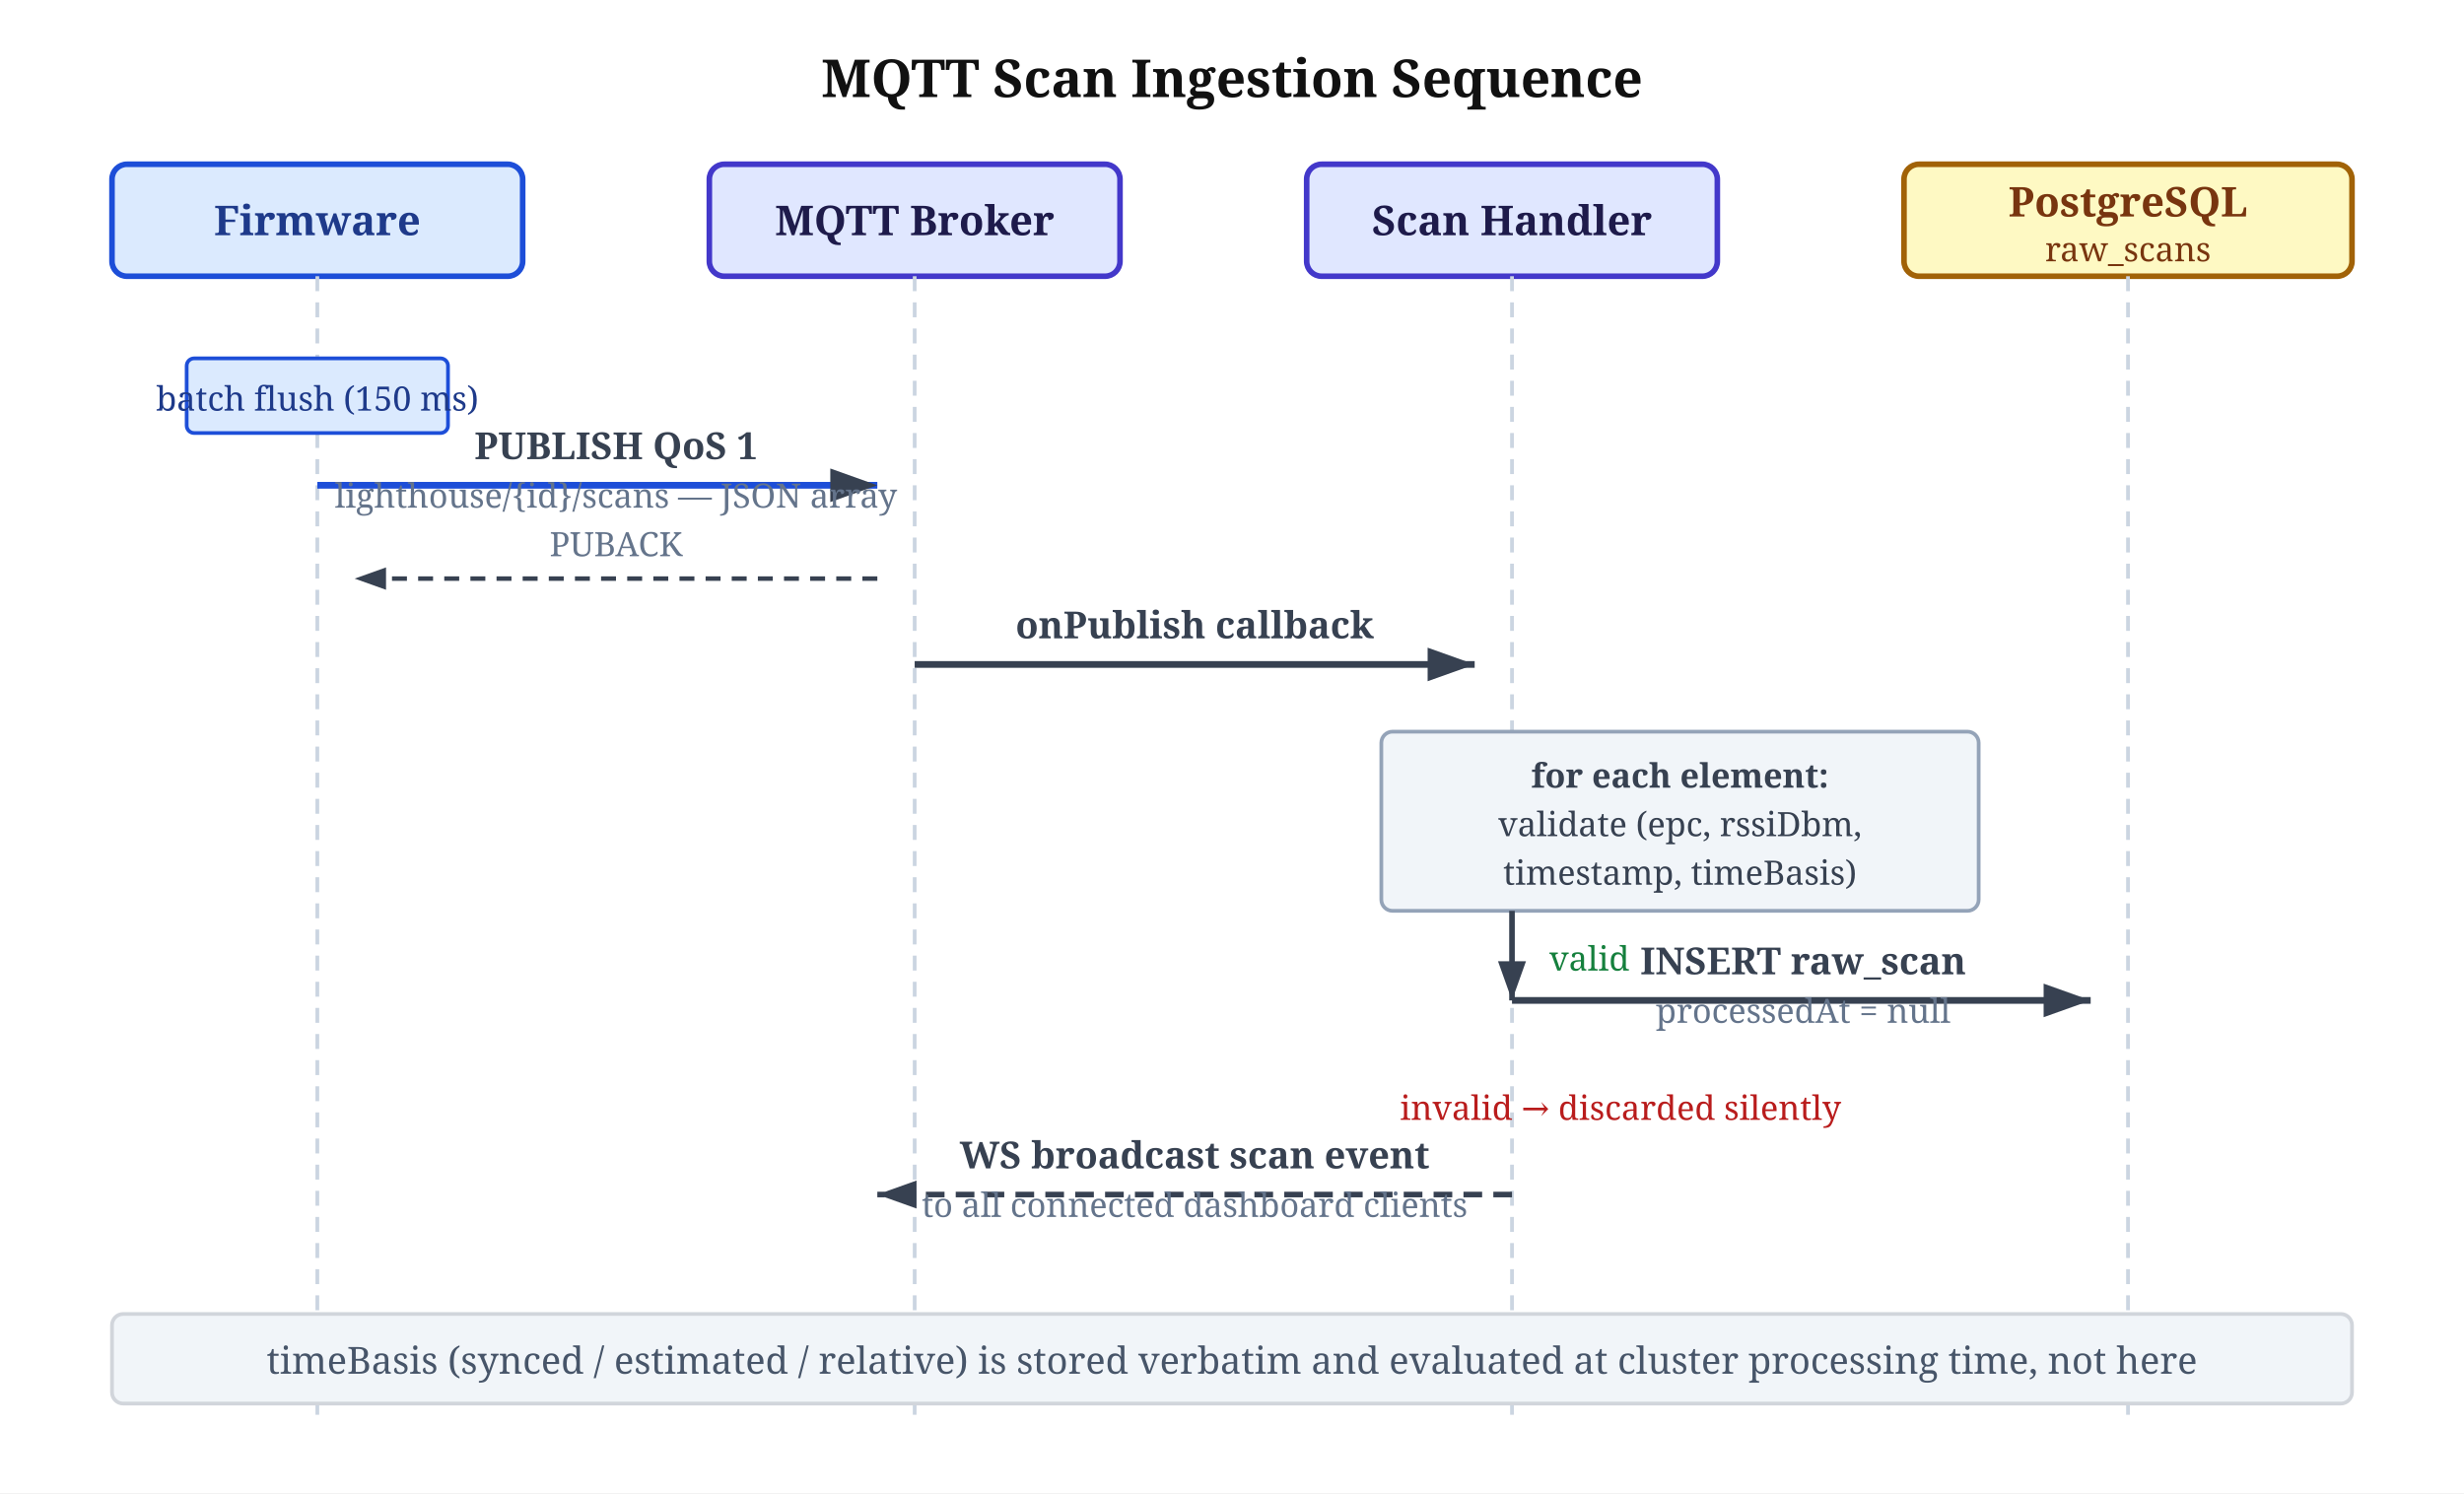
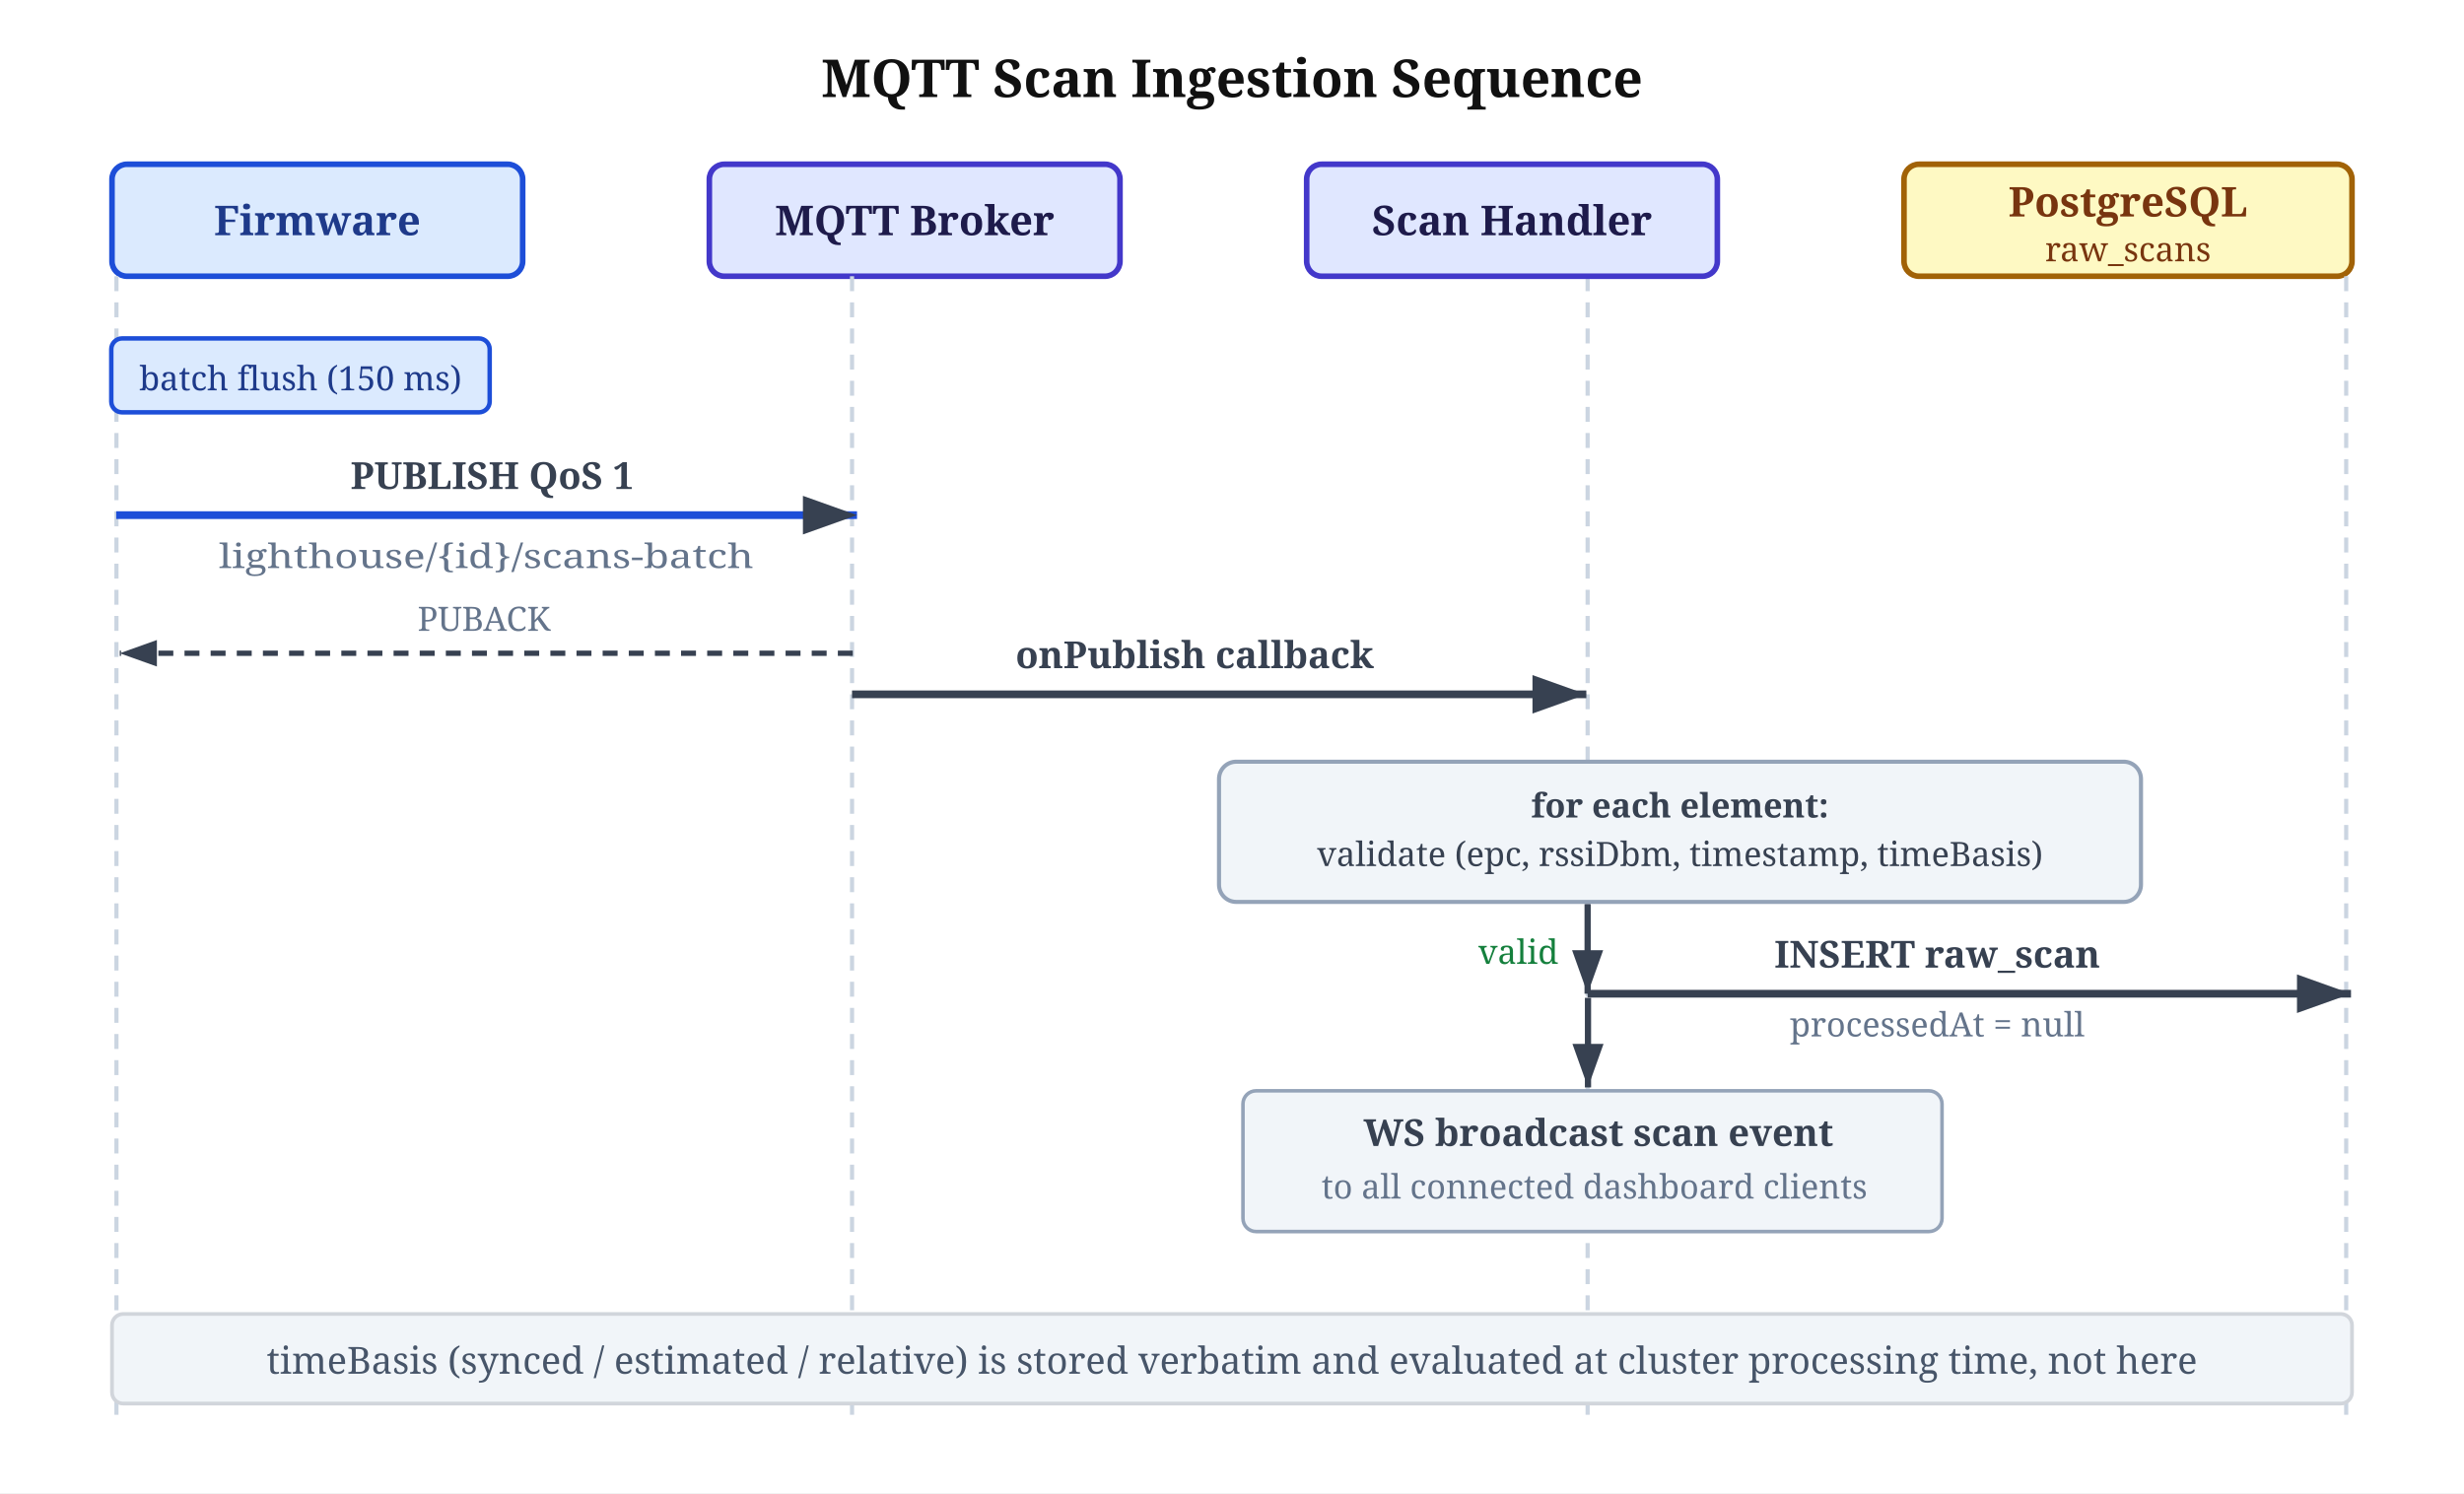
- <svg xmlns="http://www.w3.org/2000/svg" viewBox="0 0 660 400" font-family="Georgia, serif" font-size="12">
-   <rect width="660" height="400" fill="#fff" />
-   <text x="330" y="26" text-anchor="middle" font-size="14" font-weight="bold" fill="#111">MQTT Scan Ingestion Sequence</text>
-   <defs>
+ <svg xmlns="http://www.w3.org/2000/svg" viewBox="0 0 660 400" font-family="Georgia, serif" font-size="12" version="1.1" id="svg24">
+   <rect width="660" height="400" fill="#fff" id="rect1" />
+   <line x1="425.256" y1="74" x2="425.256" y2="380" stroke="#cbd5e1" stroke-width="1.11" stroke-dasharray="4, 3" id="line9" />
+   <line x1="425.353" y1="267.309" x2="425.353" y2="291.309" stroke="#374151" stroke-width="1.665" marker-end="url(#a-7)" id="line17-5" style="marker-end:url(#a-7)" />
+   <text x="330" y="26" text-anchor="middle" font-size="14" font-weight="bold" fill="#111" id="text1">MQTT Scan Ingestion Sequence</text>
+   <defs id="defs3">
    <marker id="a" markerWidth="7" markerHeight="5" refX="7" refY="2.5" orient="auto">
-       <polygon points="0 0,7 2.5,0 5" fill="#374151" />
+       <polygon points="0 0,7 2.5,0 5" fill="#374151" id="polygon1" />
    </marker>
    <marker id="ar" markerWidth="7" markerHeight="5" refX="7" refY="2.5" orient="auto">
-       <polygon points="0 0,7 2.5,0 5" fill="#b91c1c" />
+       <polygon points="0 0,7 2.5,0 5" fill="#b91c1c" id="polygon2" />
    </marker>
    <marker id="ag" markerWidth="7" markerHeight="5" refX="7" refY="2.5" orient="auto">
-       <polygon points="0 0,7 2.5,0 5" fill="#15803d" />
+       <polygon points="0 0,7 2.5,0 5" fill="#15803d" id="polygon3" />
+     </marker>
+     <marker id="a-7" markerWidth="7" markerHeight="5" refX="7" refY="2.5" orient="auto">
+       <polygon points="7,2.5 0,5 0,0 " fill="#374151" id="polygon1-5" />
    </marker>
  </defs>
-   <rect x="30" y="44" width="110" height="30" rx="4" fill="#dbeafe" stroke="#1d4ed8" stroke-width="1.5" />
-   <text x="85" y="63" text-anchor="middle" fill="#1e3a8a" font-weight="bold" font-size="11">Firmware</text>
-   <rect x="190" y="44" width="110" height="30" rx="4" fill="#e0e7ff" stroke="#4338ca" stroke-width="1.5" />
-   <text x="245" y="63" text-anchor="middle" fill="#1e1b4b" font-weight="bold" font-size="11">MQTT Broker</text>
-   <rect x="350" y="44" width="110" height="30" rx="4" fill="#e0e7ff" stroke="#4338ca" stroke-width="1.5" />
-   <text x="405" y="63" text-anchor="middle" fill="#1e1b4b" font-weight="bold" font-size="11">Scan Handler</text>
-   <rect x="510" y="44" width="120" height="30" rx="4" fill="#fef9c3" stroke="#a16207" stroke-width="1.5" />
-   <text x="570" y="58" text-anchor="middle" fill="#78350f" font-weight="bold" font-size="11">PostgreSQL</text>
-   <text x="570" y="70" text-anchor="middle" fill="#78350f" font-size="9">raw_scans</text>
-   <line x1="85" y1="74" x2="85" y2="380" stroke="#cbd5e1" stroke-width="1" stroke-dasharray="4,3" />
-   <line x1="245" y1="74" x2="245" y2="380" stroke="#cbd5e1" stroke-width="1" stroke-dasharray="4,3" />
-   <line x1="405" y1="74" x2="405" y2="380" stroke="#cbd5e1" stroke-width="1" stroke-dasharray="4,3" />
-   <line x1="570" y1="74" x2="570" y2="380" stroke="#cbd5e1" stroke-width="1" stroke-dasharray="4,3" />
-   <rect x="50" y="96" width="70" height="20" rx="2" fill="#dbeafe" stroke="#1d4ed8" stroke-width="1" />
-   <text x="85" y="110" text-anchor="middle" font-size="9" fill="#1e3a8a">batch flush (150 ms)</text>
-   <line x1="85" y1="130" x2="235" y2="130" stroke="#1d4ed8" stroke-width="1.8" marker-end="url(#a)" />
-   <text x="165" y="123" text-anchor="middle" font-size="10" fill="#374151" font-weight="bold">PUBLISH  QoS 1</text>
-   <text x="165" y="136" text-anchor="middle" font-size="9" fill="#64748b">lighthouse/{id}/scans — JSON array</text>
-   <line x1="235" y1="155" x2="95" y2="155" stroke="#374151" stroke-width="1.2" stroke-dasharray="4,3" marker-end="url(#a)" />
-   <text x="165" y="149" text-anchor="middle" font-size="9" fill="#64748b">PUBACK</text>
-   <line x1="245" y1="178" x2="395" y2="178" stroke="#374151" stroke-width="1.8" marker-end="url(#a)" />
-   <text x="320" y="171" text-anchor="middle" font-size="10" fill="#374151" font-weight="bold">onPublish callback</text>
-   <rect x="370" y="196" width="160" height="48" rx="3" fill="#f1f5f9" stroke="#94a3b8" stroke-width="1" />
-   <text x="450" y="211" text-anchor="middle" font-size="9" fill="#374151" font-weight="bold">for each element:</text>
-   <text x="450" y="224" text-anchor="middle" font-size="9" fill="#374151">validate (epc, rssiDbm,</text>
-   <text x="450" y="237" text-anchor="middle" font-size="9" fill="#374151">timestamp, timeBasis)</text>
-   <line x1="405" y1="244" x2="405" y2="268" stroke="#374151" stroke-width="1.5" marker-end="url(#a)" />
-   <text x="415" y="260" font-size="9" fill="#15803d">valid</text>
-   <line x1="405" y1="268" x2="560" y2="268" stroke="#374151" stroke-width="1.8" marker-end="url(#a)" />
-   <text x="483" y="261" text-anchor="middle" font-size="10" fill="#374151" font-weight="bold">INSERT raw_scan</text>
-   <text x="483" y="274" text-anchor="middle" font-size="9" fill="#64748b">processedAt = null</text>
-   <text x="375" y="300" font-size="9" fill="#b91c1c">invalid → discarded silently</text>
-   <line x1="405" y1="320" x2="235" y2="320" stroke="#374151" stroke-width="1.5" stroke-dasharray="5,3" marker-end="url(#a)" />
-   <text x="320" y="313" text-anchor="middle" font-size="10" fill="#374151" font-weight="bold">WS broadcast  scan event</text>
-   <text x="320" y="326" text-anchor="middle" font-size="9" fill="#64748b">to all connected dashboard clients</text>
-   <rect x="30" y="352" width="600" height="24" rx="3" fill="#f1f5f9" stroke="#d1d5db" stroke-width="1" />
-   <text x="330" y="368" text-anchor="middle" font-size="10" fill="#475569">timeBasis (synced / estimated / relative) is stored verbatim and evaluated at cluster processing time, not here</text>
+   <rect x="30" y="44" width="110" height="30" rx="4" fill="#dbeafe" stroke="#1d4ed8" stroke-width="1.5" id="rect3" />
+   <text x="85" y="63" text-anchor="middle" fill="#1e3a8a" font-weight="bold" font-size="11" id="text3">Firmware</text>
+   <rect x="190" y="44" width="110" height="30" rx="4" fill="#e0e7ff" stroke="#4338ca" stroke-width="1.5" id="rect4" />
+   <text x="245" y="63" text-anchor="middle" fill="#1e1b4b" font-weight="bold" font-size="11" id="text4">MQTT Broker</text>
+   <rect x="350" y="44" width="110" height="30" rx="4" fill="#e0e7ff" stroke="#4338ca" stroke-width="1.5" id="rect5" />
+   <text x="405" y="63" text-anchor="middle" fill="#1e1b4b" font-weight="bold" font-size="11" id="text5">Scan Handler</text>
+   <rect x="510" y="44" width="120" height="30" rx="4" fill="#fef9c3" stroke="#a16207" stroke-width="1.5" id="rect6" />
+   <text x="570" y="58" text-anchor="middle" fill="#78350f" font-weight="bold" font-size="11" id="text6">PostgreSQL</text>
+   <text x="570" y="70" text-anchor="middle" fill="#78350f" font-size="9" id="text7">raw_scans</text>
+   <line x1="31.191" y1="74" x2="31.191" y2="380" stroke="#cbd5e1" stroke-width="1.11" stroke-dasharray="4, 3" id="line7" />
+   <line x1="228.223" y1="74" x2="228.223" y2="380" stroke="#cbd5e1" stroke-width="1.11" stroke-dasharray="4, 3" id="line8" />
+   <line x1="628.445" y1="74" x2="628.445" y2="380" stroke="#cbd5e1" stroke-width="1.11" stroke-dasharray="4, 3" id="line10" />
+   <rect x="29.805" y="90.658" width="101.361" height="19.803" rx="2.896" fill="#dbeafe" stroke="#1d4ed8" stroke-width="1.197" id="rect10" />
+   <text x="80.486" y="104.559" text-anchor="middle" font-size="9px" fill="#1e3a8a" id="text10">batch flush (150 ms)</text>
+   <line x1="31.134" y1="138" x2="229.559" y2="138" stroke="#1d4ed8" stroke-width="2.07" marker-end="url(#a)" id="line11" />
+   <text x="131.81" y="131" text-anchor="middle" font-size="10px" fill="#374151" font-weight="bold" id="text11">PUBLISH QoS 1</text>
+   <text x="117.374" y="168.855" text-anchor="middle" font-size="9.987px" fill="#64748b" id="text12" transform="scale(1.109708,0.9011379)" style="stroke-width:1.11">lighthouse/{id}/scans-batch</text>
+   <line x1="228.423" y1="175" x2="32.079" y2="175" stroke="#374151" stroke-width="1.421" stroke-dasharray="4, 3" marker-end="url(#a)" id="line12" />
+   <text x="129.633" y="169" text-anchor="middle" font-size="9px" fill="#64748b" id="text13">PUBACK</text>
+   <line x1="228.223" y1="186" x2="424.911" y2="186" stroke="#374151" stroke-width="2.061" marker-end="url(#a)" id="line13" />
+   <text x="320" y="179" text-anchor="middle" font-size="10px" fill="#374151" font-weight="bold" id="text14">onPublish callback</text>
+   <rect x="326.521" y="204.05" width="246.958" height="37.563" rx="4.63" fill="#f1f5f9" stroke="#94a3b8" stroke-width="1.099" id="rect14" />
+   <text x="450" y="219" text-anchor="middle" font-size="9px" fill="#374151" font-weight="bold" id="text15">for each element:</text>
+   <text x="450" y="232" text-anchor="middle" font-size="9px" fill="#374151" id="text16">validate (epc, rssiDbm, timestamp, timeBasis)</text>
+   <text x="450" y="237" text-anchor="middle" font-size="9px" fill="#374151" id="text17" />
+   <line x1="425.256" y1="242.206" x2="425.256" y2="266.206" stroke="#374151" stroke-width="1.665" marker-end="url(#a)" id="line17" />
+   <text x="395.956" y="258.206" font-size="9px" fill="#15803d" id="text18">valid</text>
+   <line x1="425.256" y1="266.206" x2="629.733" y2="266.206" stroke="#374151" stroke-width="2.067" marker-end="url(#a)" id="line18" />
+   <text x="518.911" y="259.206" text-anchor="middle" font-size="10px" fill="#374151" font-weight="bold" id="text19">INSERT raw_scan</text>
+   <text x="518.911" y="277.647" text-anchor="middle" font-size="9px" fill="#64748b" id="text20">processedAt = null</text>
+   <rect x="332.937" y="292.215" width="187.247" height="37.703" rx="3.511" fill="#f1f5f9" stroke="#94a3b8" stroke-width="0.959" id="rect14-6" />
+   <text x="428.162" y="307" text-anchor="middle" font-size="10px" fill="#374151" font-weight="bold" id="text22">WS broadcast scan event</text>
+   <text x="427.073" y="321.073" text-anchor="middle" font-size="9px" fill="#64748b" id="text23">to all connected dashboard clients</text>
+   <rect x="30" y="352" width="600" height="24" rx="3" fill="#f1f5f9" stroke="#d1d5db" stroke-width="1" id="rect23" />
+   <text x="330" y="368" text-anchor="middle" font-size="10" fill="#475569" id="text24">timeBasis (synced / estimated / relative) is stored verbatim and evaluated at cluster processing time, not here</text>
</svg>
